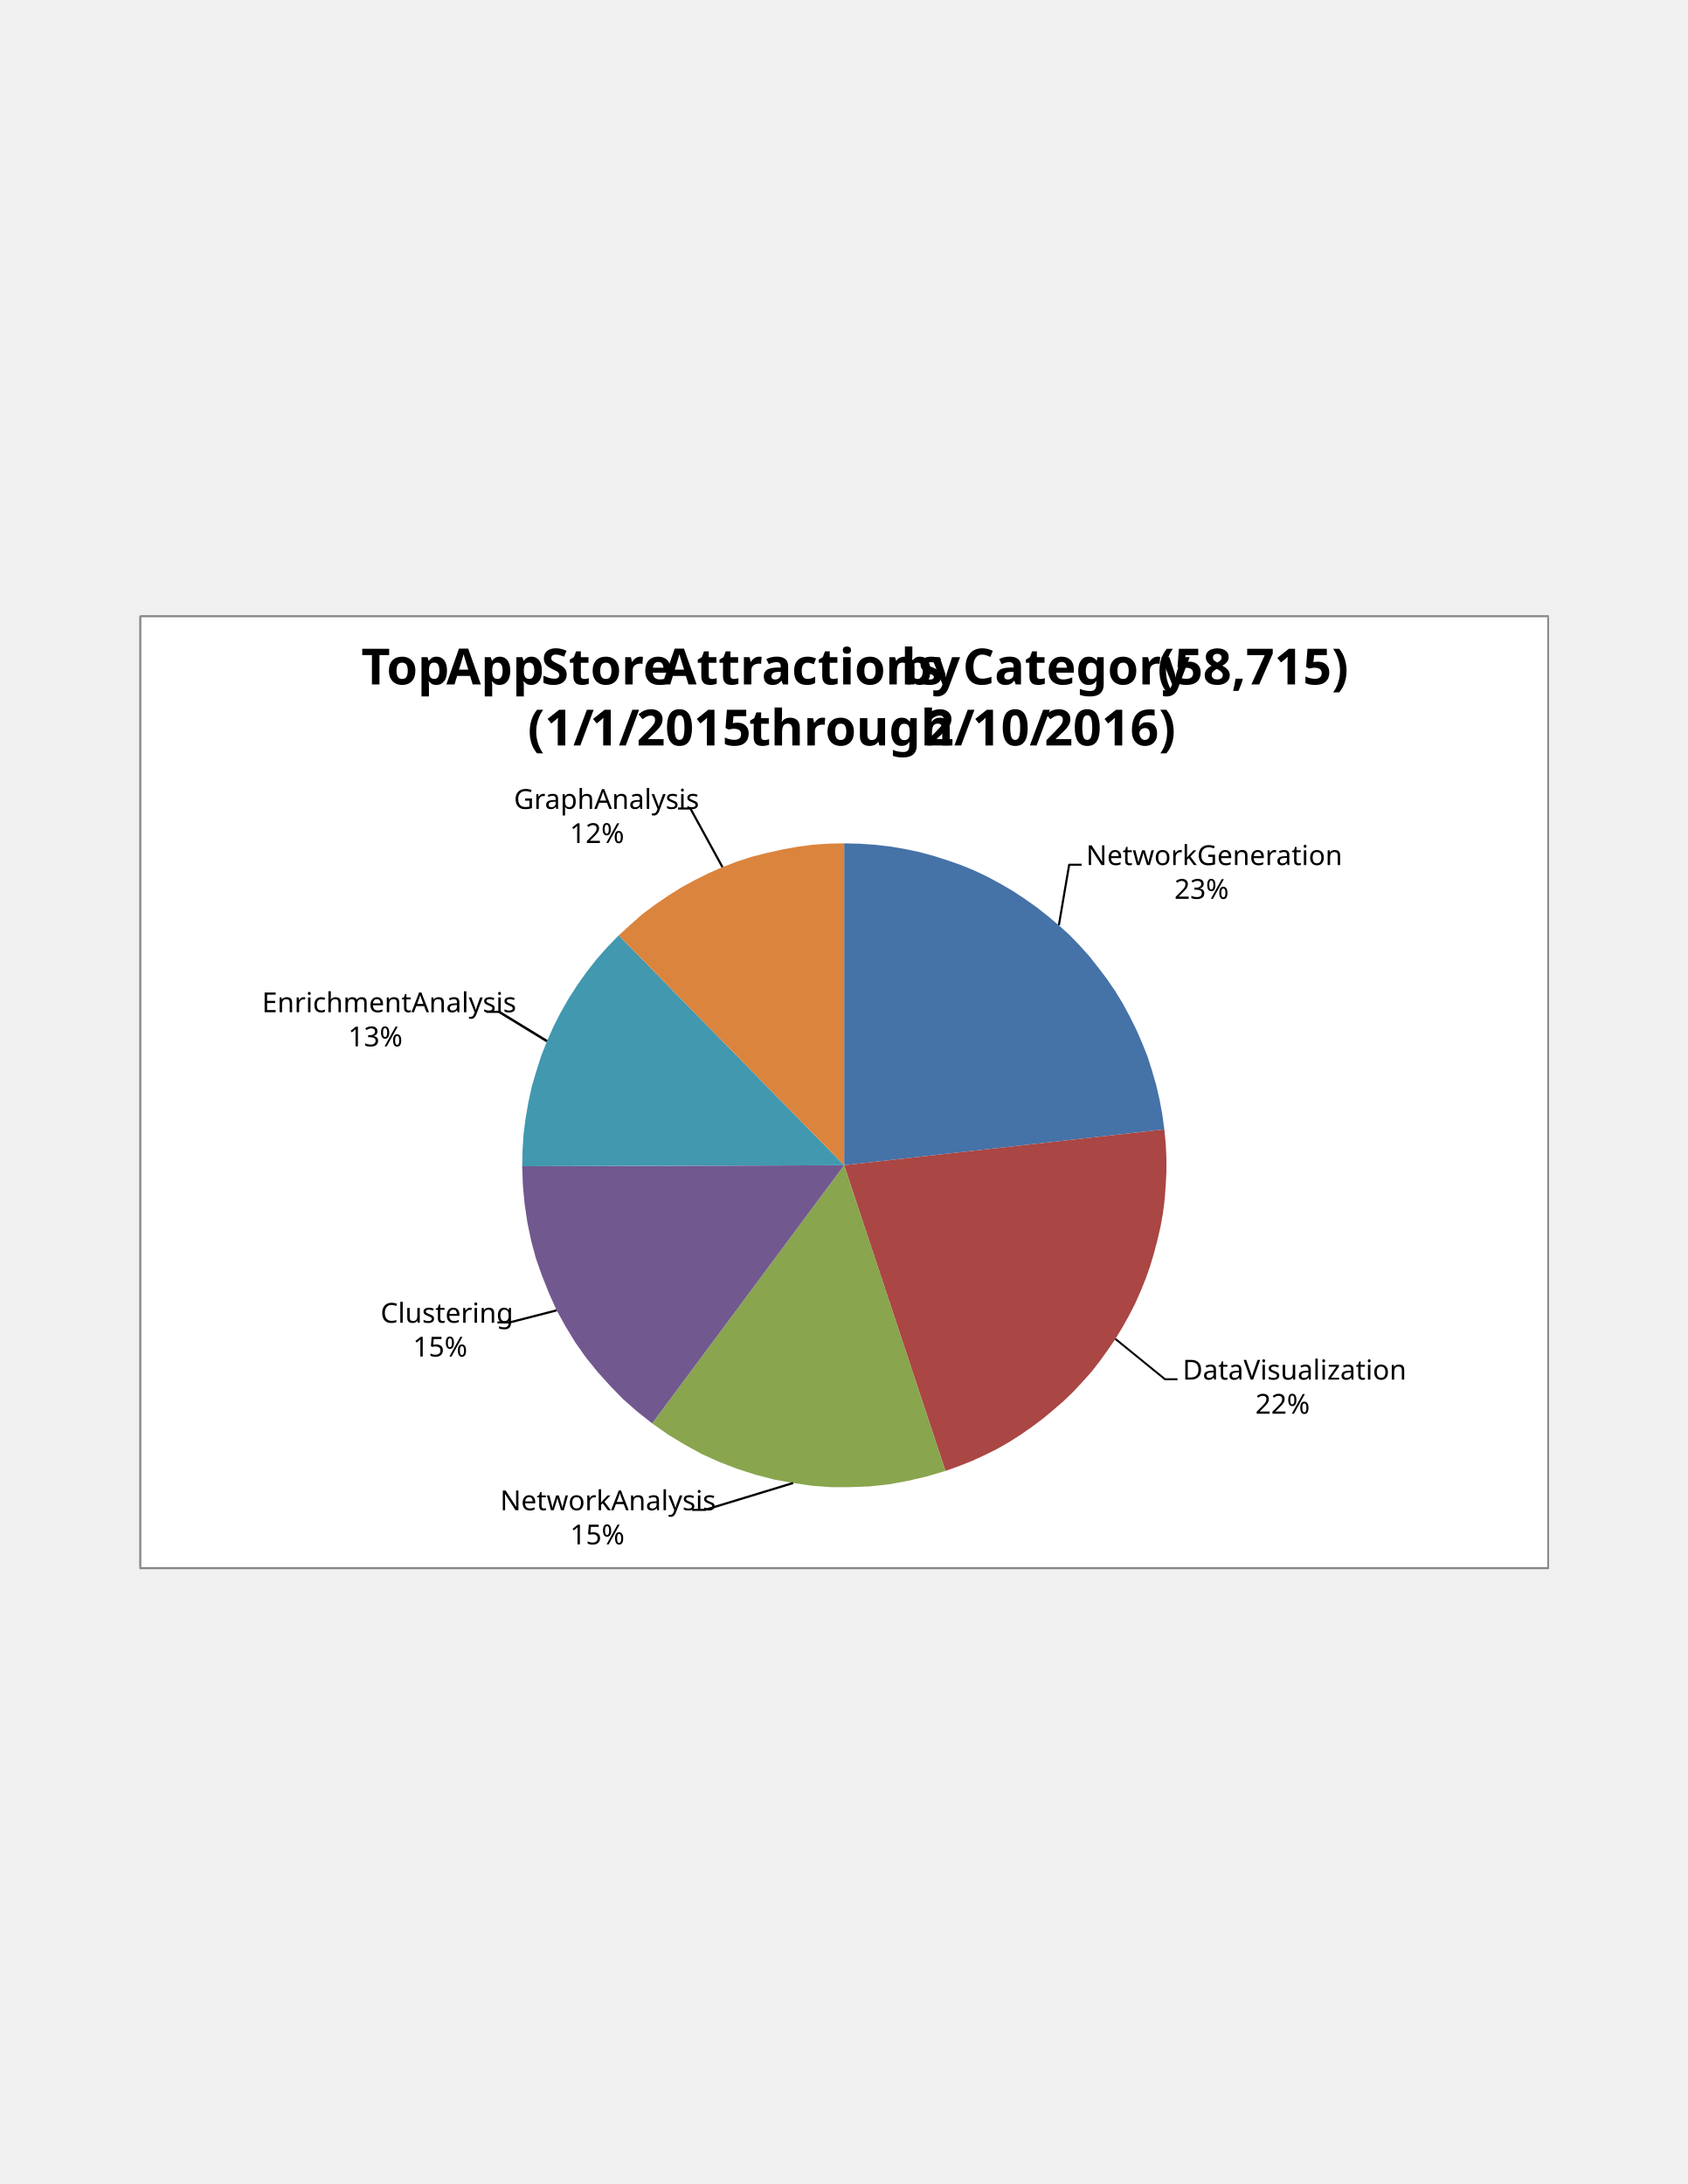
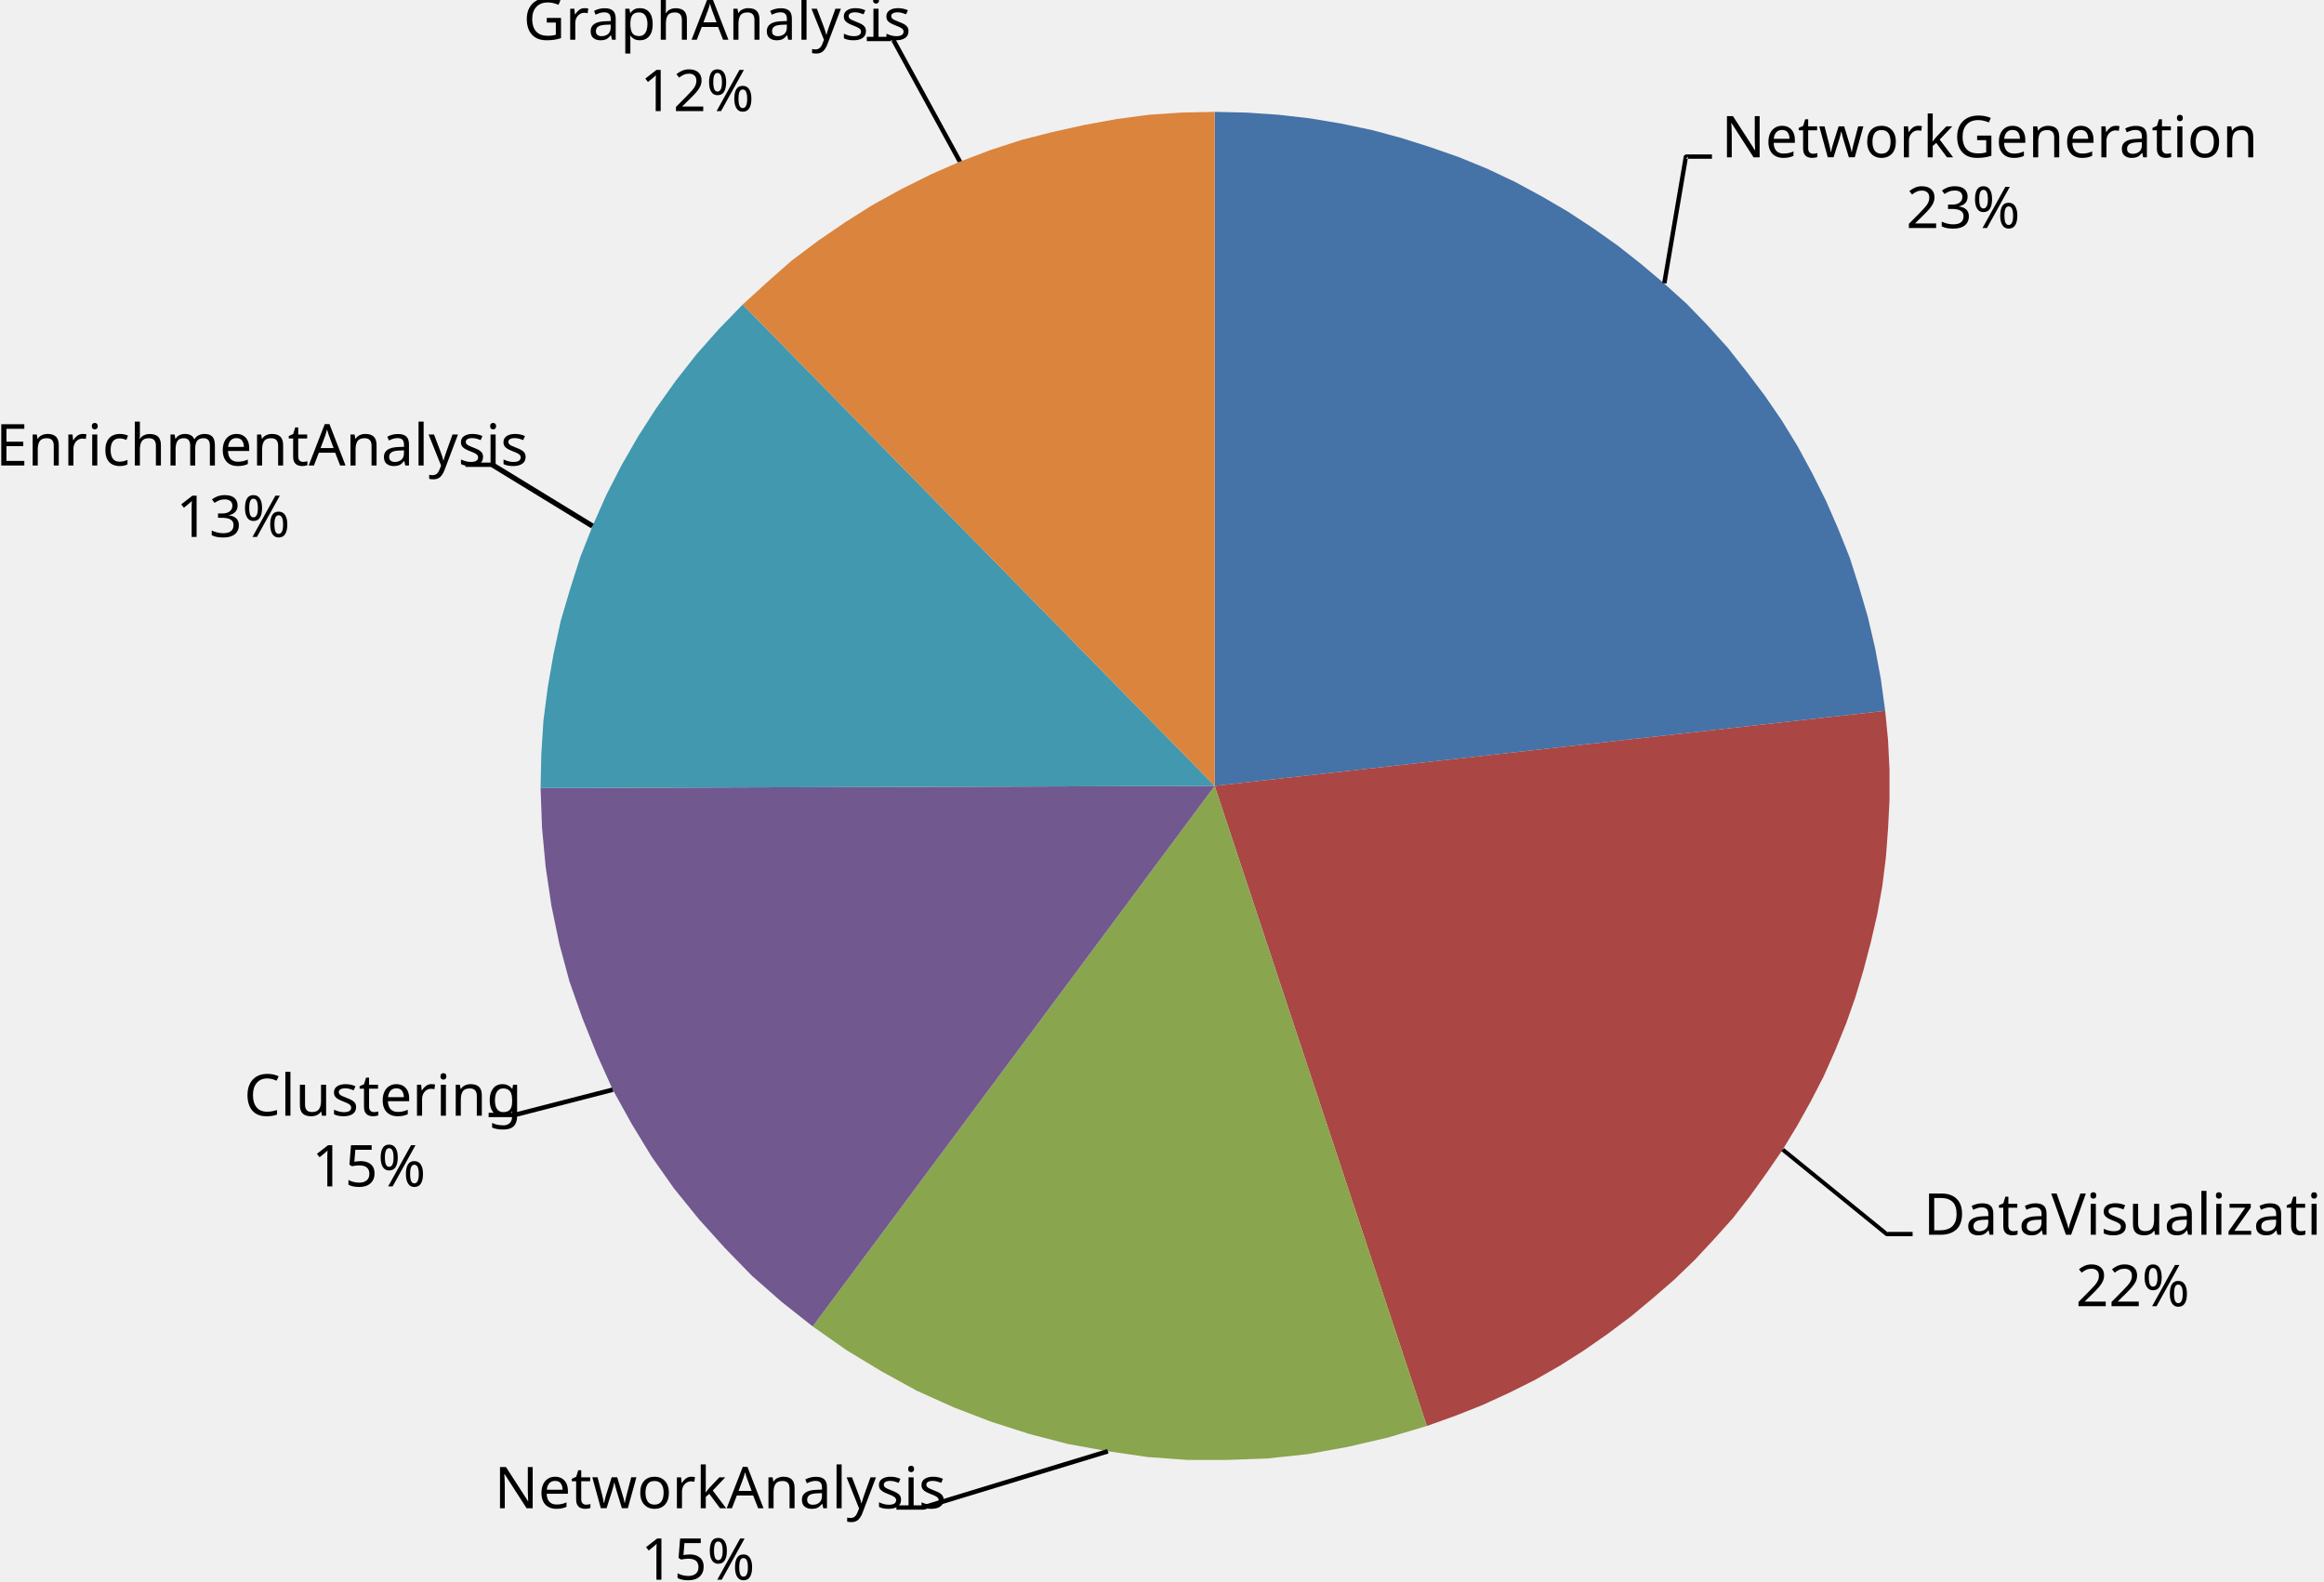
- <svg xmlns="http://www.w3.org/2000/svg" xmlns:ns1="http://www.svgmaker.com/svgns" xml:space="preserve" width="100%" height="100%" viewBox="0 0 4897 6337" preserveAspectRatio="xMidYMid" fill-rule="nonzero" stroke-linecap="round" stroke-linejoin="round">
-   <ns1:init width="215.9mm" height="279.4mm" viewBox="0 0 4897 6337" view="fit" crop="none" cropWidth="180.3mm" cropHeight="122.0mm" cropBox="404 1785 4090 2768" />
-   <defs>
-     <clipPath id="page_clip">
-       <rect x="0" y="0" width="4897" height="6337" />
-     </clipPath>
-   </defs>
-   <g id="Page_1" clip-path="url(#page_clip)" ns1:mediaBox="0 0 4897 6337">
-     <rect x="407" y="1787" width="4085" height="2763" fill="#FFFFFF" stroke="none" />
-     <path fill="#4572A7" stroke="none" d="M 2449,3381 l 929,-104 -6,-44 -8,-43 -10,-43 -12,-41 -13,-41 -16,-40 -17,-39 -19,-38 -20,-37 -22,-36 -24,-35 -25,-33 -26,-33 -28,-31 -29,-30 -31,-28 -32,-27 -33,-26 -34,-24 -35,-23 -36,-21 -37,-20 -38,-18 -39,-16 -40,-14 -41,-13 -41,-11 -43,-9 -42,-7 -44,-5 -44,-3 -44,-1 0,934 z" />
-     <path fill="#AA4643" stroke="none" d="M 2449,3381 l 294,887 39,-14 38,-15 37,-17 36,-18 35,-20 33,-21 33,-23 32,-24 30,-25 30,-26 28,-27 27,-29 26,-29 24,-31 23,-32 22,-32 20,-33 19,-34 18,-35 16,-36 15,-37 13,-37 11,-37 10,-38 9,-39 7,-39 5,-40 3,-40 2,-40 0,-41 -2,-41 -4,-41 -929,104 z" />
-     <path fill="#89A54E" stroke="none" d="M 2449,3381 l -557,749 47,33 48,29 49,27 51,23 52,20 53,17 54,14 55,10 55,8 55,4 56,0 55,-2 56,-6 55,-10 56,-13 54,-16 -294,-887 z" />
-     <path fill="#71588F" stroke="none" d="M 2449,3381 l -934,3 2,55 5,54 8,54 11,53 14,52 18,51 20,50 22,49 26,47 28,46 31,44 34,42 36,40 38,39 41,36 43,34 557,-749 z" />
-     <path fill="#4198AF" stroke="none" d="M 2449,3381 l -654,-667 -33,34 -31,35 -29,37 -27,38 -25,39 -23,40 -21,41 -19,43 -17,43 -14,44 -13,44 -10,46 -8,46 -6,46 -3,47 -1,47 934,-3 z" />
-     <path fill="#DB843D" stroke="none" d="M 2449,3381 l 0,-934 -46,1 -45,3 -45,6 -44,8 -45,10 -43,11 -43,14 -42,16 -41,18 -40,20 -40,22 -38,24 -38,26 -36,27 -34,30 -34,31 654,667 z" />
-     <path fill="#000000" stroke="none" d="M 2302,4306 l -256,78 -38,0 0,-6 37,0 -1,0 256,-78 2,6 z m -209,-1789 l -93,-170 3,2 -36,0 0,-6 36,0 3,2 93,170 -6,2 z m 1145,1366 l 144,117 -2,-1 36,0 0,6 -36,0 -2,-1 -144,-117 4,-4 z m -1653,-859 l -139,-85 2,0 -37,0 0,-6 39,0 139,85 -4,6 z m 1484,-340 l 30,-176 1,-1 2,-1 36,0 0,6 -36,0 3,-3 -30,176 -6,-1 z m -1453,1121 l -136,35 -37,0 0,-6 36,0 -1,0 136,-35 2,6 z" />
-     <text font-family="Calibri" font-size="80" fill="#000000">
-       <tspan x="3151,3203,3243,3271,3328,3370,3398,3434,3485,3525,3567,3607,3635,3673,3701,3719,3761" y="2510">NetworkGeneration</tspan>
-       <tspan x="3407,3448,3490" y="2608">23%</tspan>
-       <tspan x="3431,3480,3518,3545,3583,3628,3647,3678,3720,3758,3776,3794,3826,3865,3892,3910,3952" y="4003">DataVisualization</tspan>
-       <tspan x="3642,3684,3725" y="4102">22%</tspan>
-       <tspan x="1451,1503,1544,1571,1628,1670,1698,1735,1781,1823,1861,1879,1915,1947,1965" y="4382">NetworkAnalysis</tspan>
-       <tspan x="1654,1695,1737" y="4481">15%</tspan>
-       <tspan x="1104,1147,1165,1207,1238,1265,1306,1334,1352,1394" y="3838">Clustering</tspan>
-       <tspan x="1198,1239,1281" y="3936">15%</tspan>
-       <tspan x="760,799,841,869,887,922,964,1028,1068,1111,1138,1184,1226,1264,1282,1319,1350,1368" y="2937">EnrichmentAnalysis</tspan>
-       <tspan x="1010,1051,1092" y="3036">13%</tspan>
-       <tspan x="1491,1542,1570,1608,1650,1692,1739,1781,1819,1837,1873,1904,1922" y="2347">GraphAnalysis</tspan>
-       <tspan x="1653,1694,1736" y="2446">12%</tspan>
-     </text>
-     <text font-family="Calibri" font-size="145" fill="#000000" font-weight="700">
-       <tspan x="1048,1107,1184,1262" y="1986">Top </tspan>
-       <tspan x="1295,1382,1459,1537" y="1986">App </tspan>
-       <tspan x="1570,1638,1688,1765,1814,1887" y="1986">Store </tspan>
-       <tspan x="1921,2004,2052,2102,2151,2222,2282,2332,2368,2445,2522,2580" y="1986">Attractions </tspan>
-       <tspan x="2614,2690,2758" y="1986">by </tspan>
-       <tspan x="2793,2869,2939,2988,3061,3128,3206,3258,3326" y="1986">Category </tspan>
-       <tspan x="3358,3403,3477,3550,3587,3661,3734,3807,3853" y="1986">(58,715) </tspan>
-       <tspan x="1531,1576,1649" y="2163">(1/</tspan>
-       <tspan x="1712,1785" y="2163">1/</tspan>
-       <tspan x="1847,1921,1994,2067,2141" y="2163">2015 </tspan>
-       <tspan x="2173,2223,2300,2350,2427,2504,2573,2650" y="2163">through </tspan>
-       <tspan x="2685,2758" y="2163">2/</tspan>
-       <tspan x="2821,2894,2967" y="2163">10/</tspan>
-       <tspan x="3030,3103,3176,3250,3323" y="2163">2016)</tspan>
-     </text>
-     <path fill="#868686" stroke="none" d="M 4492,1785 l 0,1 2,0 0,5 -4084,0 0,2756 -6,0 0,-2759 1,0 0,-2 2,0 0,-1 4085,0 z" />
-     <path fill="#868686" stroke="none" d="M 4494,1791 l 0,2762 -4089,0 0,-2 -1,0 0,-4 4085,0 0,-2756 5,0 z" />
+ <svg xmlns="http://www.w3.org/2000/svg" width="3220px" height="2191px" viewBox="0 0 3220 2191" version="1.1">
+   <defs />
+   <g id="Page-1" stroke="none" stroke-width="1" fill="none" fill-rule="evenodd">
+     <g id="App_Store_Attractions_by_Category_Prior_Year" transform="translate(-6, -21)">
+       <g id="Page_1-Clipped">
+         <g id="Page_1">
+           <polygon id="Shape" fill="#4572A7" points="1689 1110 2618 1006 2612 962 2604 919 2594 876 2582 835 2569 794 2553 754 2536 715 2517 677 2497 640 2475 604 2451 569 2426 536 2400 503 2372 472 2343 442 2312 414 2280 387 2247 361 2213 337 2178 314 2142 293 2105 273 2067 255 2028 239 1988 225 1947 212 1906 201 1863 192 1821 185 1777 180 1733 177 1689 176" />
+           <polygon id="Shape" fill="#AA4643" points="1689 1110 1983 1997 2022 1983 2060 1968 2097 1951 2133 1933 2168 1913 2201 1892 2234 1869 2266 1845 2296 1820 2326 1794 2354 1767 2381 1738 2407 1709 2431 1678 2454 1646 2476 1614 2496 1581 2515 1547 2533 1512 2549 1476 2564 1439 2577 1402 2588 1365 2598 1327 2607 1288 2614 1249 2619 1209 2622 1169 2624 1129 2624 1088 2622 1047 2618 1006" />
+           <polygon id="Shape" fill="#89A54E" points="1689 1110 1132 1859 1179 1892 1227 1921 1276 1948 1327 1971 1379 1991 1432 2008 1486 2022 1541 2032 1596 2040 1651 2044 1707 2044 1762 2042 1818 2036 1873 2026 1929 2013 1983 1997" />
+           <polygon id="Shape" fill="#71588F" points="1689 1110 755 1113 757 1168 762 1222 770 1276 781 1329 795 1381 813 1432 833 1482 855 1531 881 1578 909 1624 940 1668 974 1710 1010 1750 1048 1789 1089 1825 1132 1859" />
+           <polygon id="Shape" fill="#4198AF" points="1689 1110 1035 443 1002 477 971 512 942 549 915 587 890 626 867 666 846 707 827 750 810 793 796 837 783 881 773 927 765 973 759 1019 756 1066 755 1113" />
+           <polygon id="Shape" fill="#DB843D" points="1689 1110 1689 176 1643 177 1598 180 1553 186 1509 194 1464 204 1421 215 1378 229 1336 245 1295 263 1255 283 1215 305 1177 329 1139 355 1103 382 1069 412 1035 443" />
+           <path d="M1542,2035 L1286,2113 L1248,2113 L1248,2107 L1285,2107 L1284,2107 L1540,2029 L1542,2035 L1542,2035 Z M1333,246 L1240,76 L1243,78 L1207,78 L1207,72 L1243,72 L1246,74 L1339,244 L1333,246 L1333,246 Z M2478,1612 L2622,1729 L2620,1728 L2656,1728 L2656,1734 L2620,1734 L2618,1733 L2474,1616 L2478,1612 L2478,1612 Z M825,753 L686,668 L688,668 L651,668 L651,662 L690,662 L829,747 L825,753 L825,753 Z M2309,413 L2339,237 L2340,236 L2342,235 L2378,235 L2378,241 L2342,241 L2345,238 L2315,414 L2309,413 L2309,413 Z M856,1534 L720,1569 L683,1569 L683,1563 L719,1563 L718,1563 L854,1528 L856,1534 L856,1534 Z" id="Shape" fill="#000000" />
+           <text id="NetworkGeneration" fill="#000000" font-family="Calibri" font-size="80" font-weight="normal">
+             <tspan x="2391" y="239">NetworkGeneration</tspan>
+           </text>
+           <text id="23%" fill="#000000" font-family="Calibri" font-size="80" font-weight="normal">
+             <tspan x="2647" y="337">23%</tspan>
+           </text>
+           <text id="DataVisualization" fill="#000000" font-family="Calibri" font-size="80" font-weight="normal">
+             <tspan x="2671" y="1732">DataVisualization</tspan>
+           </text>
+           <text id="22%" fill="#000000" font-family="Calibri" font-size="80" font-weight="normal">
+             <tspan x="2882" y="1831">22%</tspan>
+           </text>
+           <text id="NetworkAnalysis" fill="#000000" font-family="Calibri" font-size="80" font-weight="normal">
+             <tspan x="691" y="2111">NetworkAnalysis</tspan>
+           </text>
+           <text id="15%" fill="#000000" font-family="Calibri" font-size="80" font-weight="normal">
+             <tspan x="894" y="2210">15%</tspan>
+           </text>
+           <text id="Clustering" fill="#000000" font-family="Calibri" font-size="80" font-weight="normal">
+             <tspan x="344" y="1567">Clustering</tspan>
+           </text>
+           <text id="15%" fill="#000000" font-family="Calibri" font-size="80" font-weight="normal">
+             <tspan x="438" y="1665">15%</tspan>
+           </text>
+           <text id="EnrichmentAnalysis" fill="#000000" font-family="Calibri" font-size="80" font-weight="normal">
+             <tspan x="0" y="666">EnrichmentAnalysis</tspan>
+           </text>
+           <text id="13%" fill="#000000" font-family="Calibri" font-size="80" font-weight="normal">
+             <tspan x="250" y="765">13%</tspan>
+           </text>
+           <text id="GraphAnalysis" fill="#000000" font-family="Calibri" font-size="80" font-weight="normal">
+             <tspan x="731" y="76">GraphAnalysis</tspan>
+           </text>
+           <text id="12%" fill="#000000" font-family="Calibri" font-size="80" font-weight="normal">
+             <tspan x="893" y="175">12%</tspan>
+           </text>
+         </g>
+       </g>
+     </g>
  </g>
</svg>
